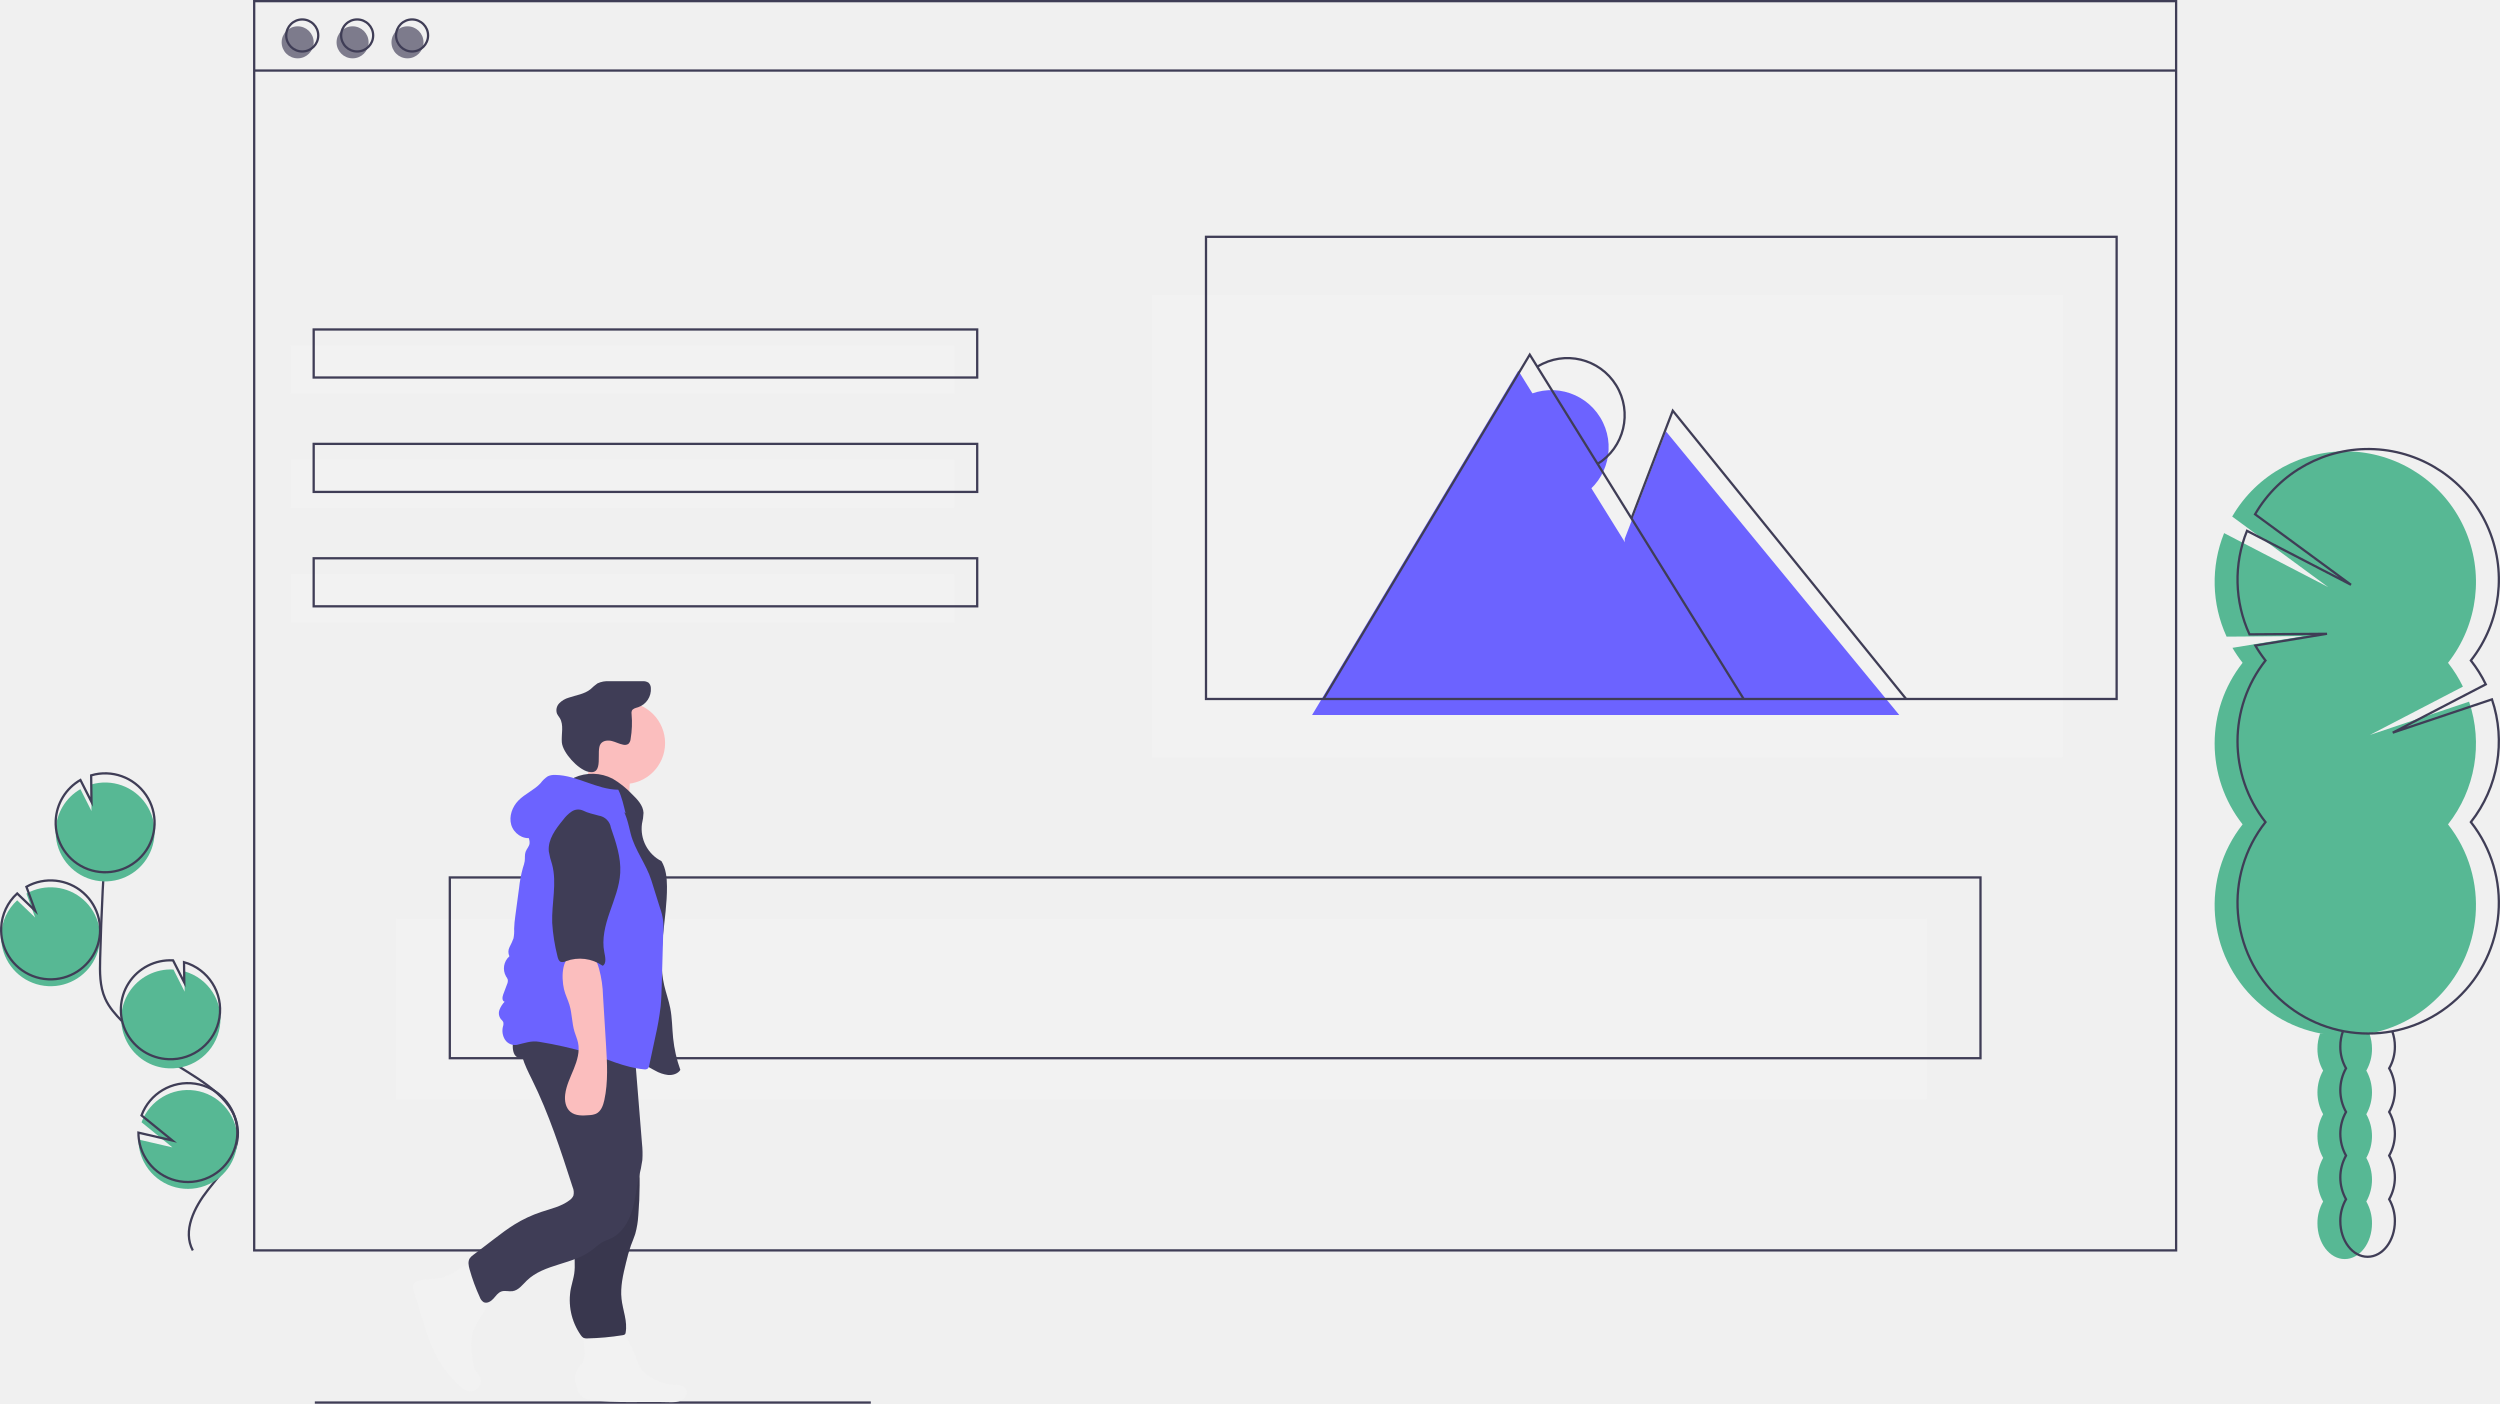
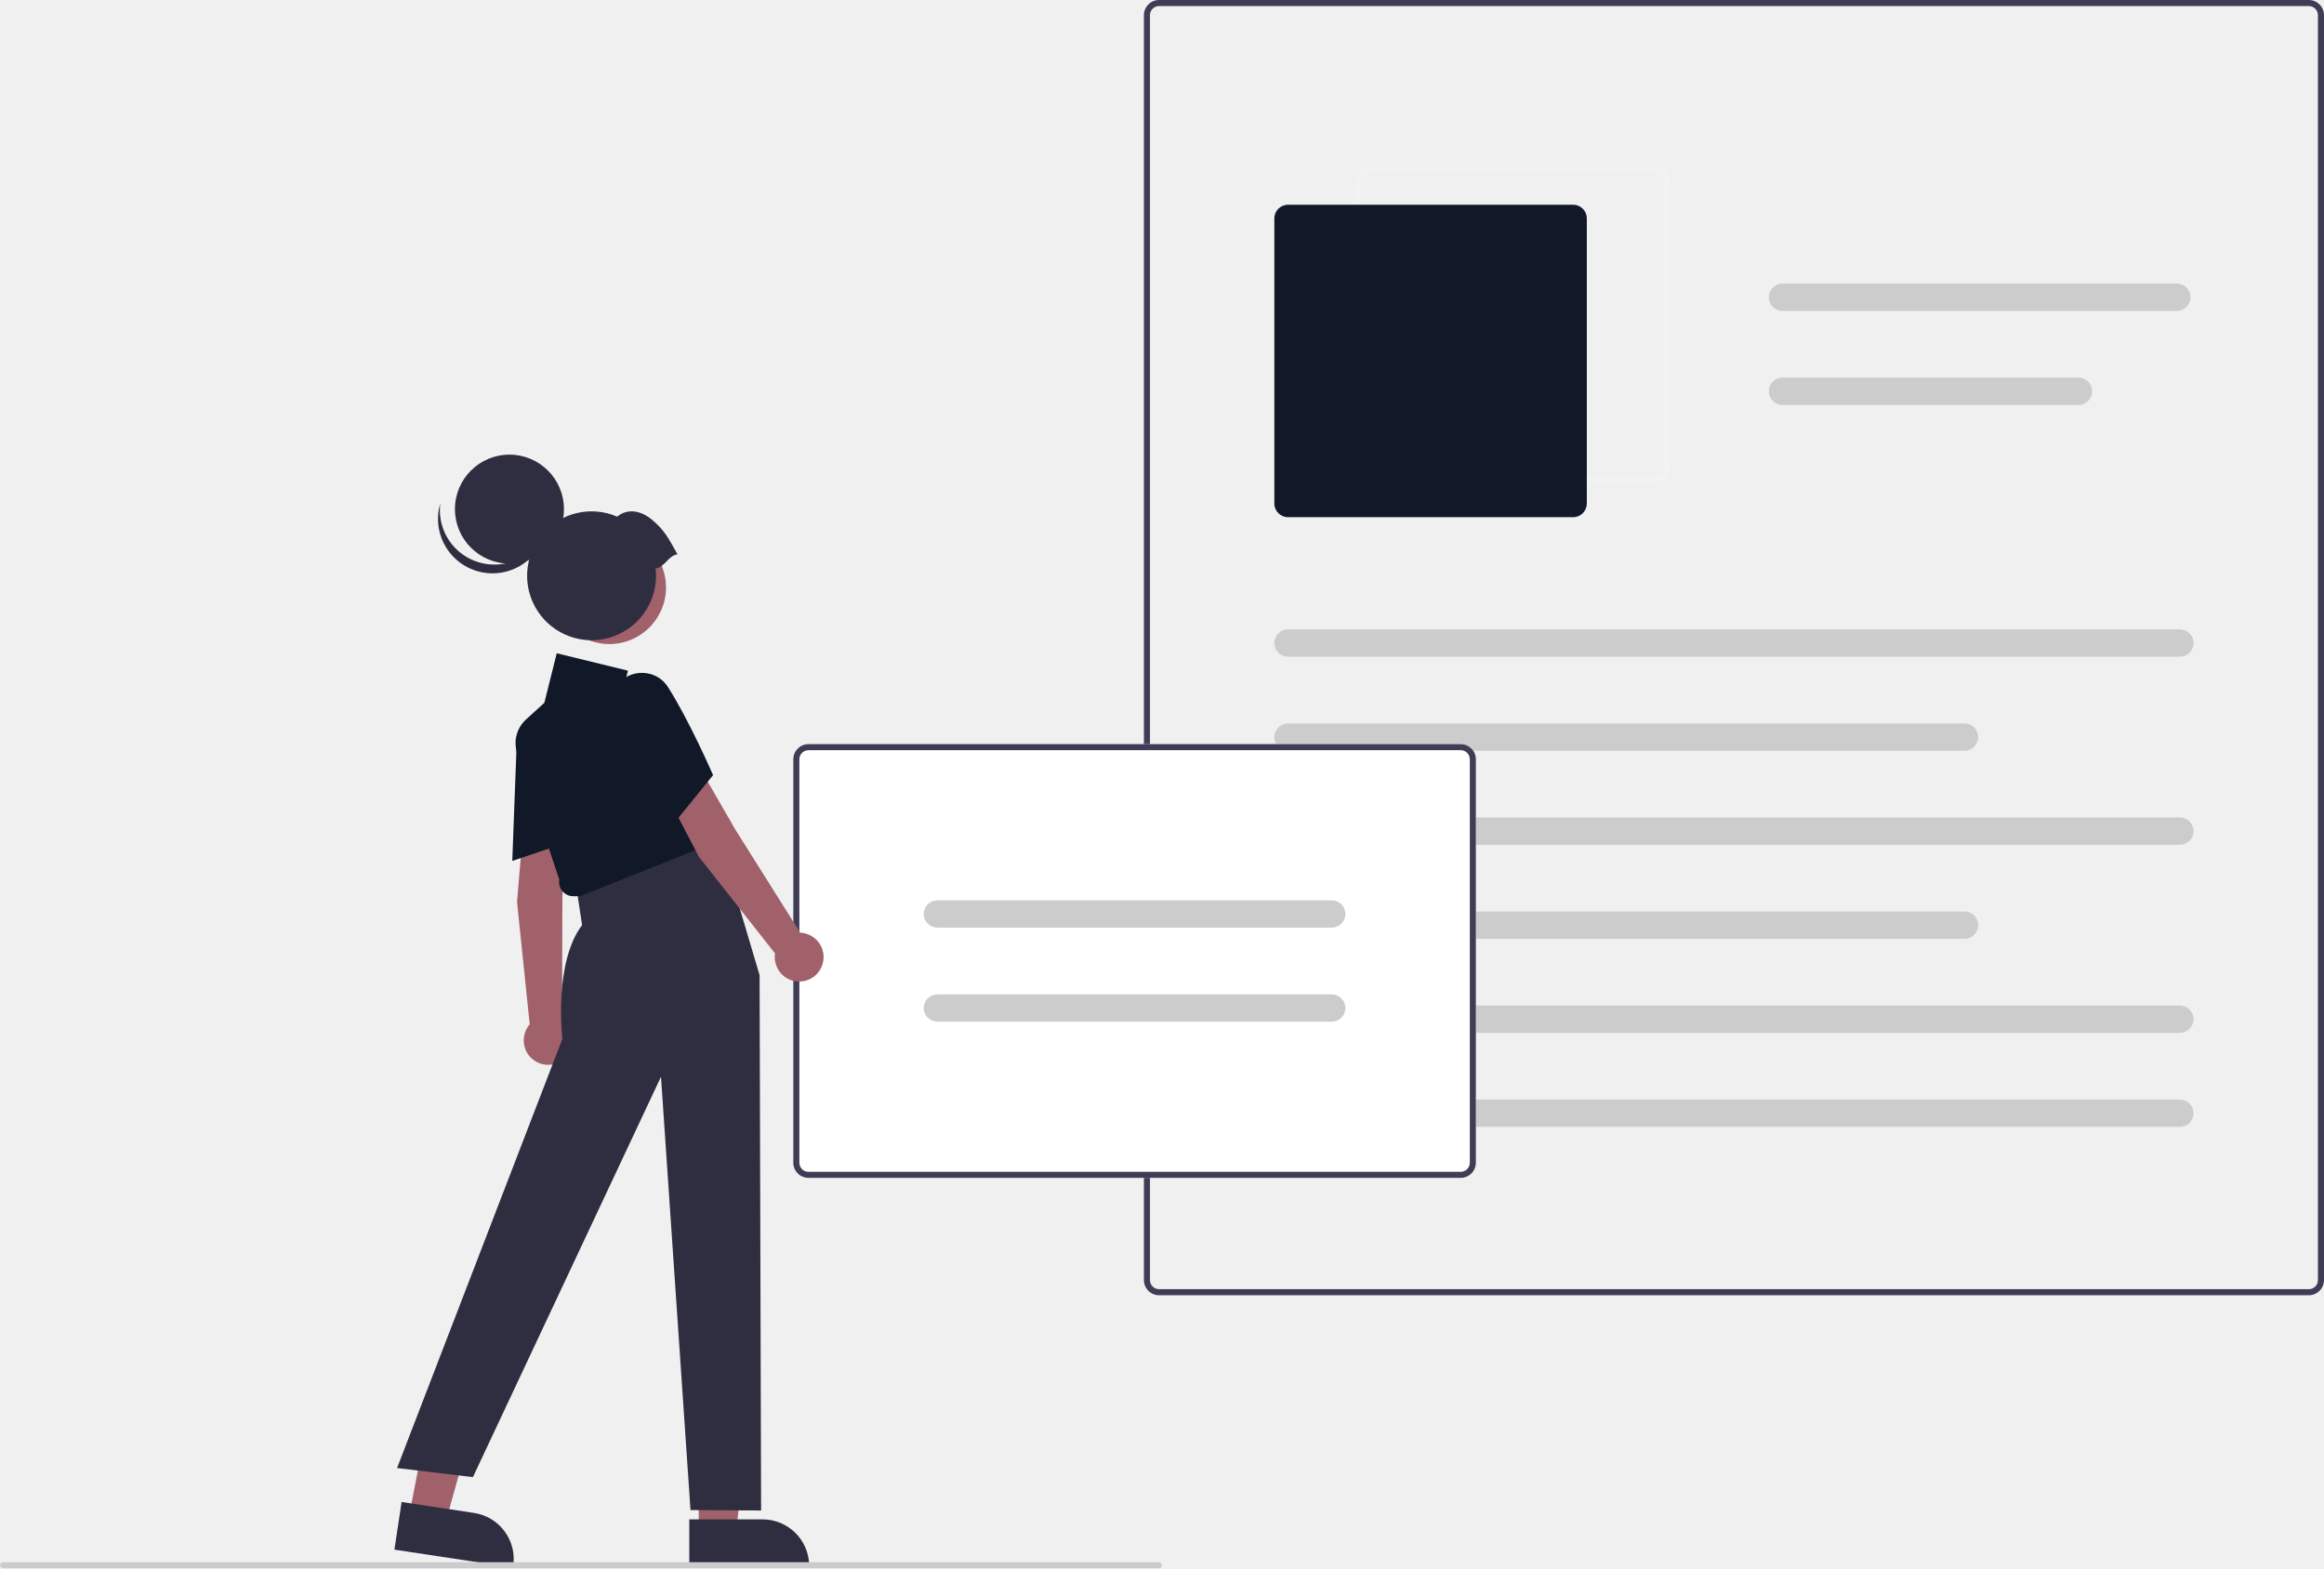
- <svg xmlns="http://www.w3.org/2000/svg" id="a62754ec-3789-432d-a213-a89383acadf6" data-name="Layer 1" width="1092.654" height="613.5" viewBox="0 0 1092.654 613.5">
-   <circle cx="130.097" cy="18.5" r="7" fill="#7d7b8c" />
-   <circle cx="154.097" cy="18.5" r="7" fill="#7d7b8c" />
-   <circle cx="178.097" cy="18.5" r="7" fill="#7d7b8c" />
-   <rect x="173.097" y="401.5" width="669" height="79" fill="#f2f2f2" />
-   <rect x="503.597" y="129" width="398" height="202" fill="#f2f2f2" />
-   <polyline points="573.455 312.5 663.597 162 757.097 312.5" fill="#6c63ff" />
-   <polygon points="710.097 235.5 728.097 188.5 830.097 312.5 709.597 312.5 710.097 235.5" fill="#6c63ff" />
-   <path d="M744.819,360.076a25.001,25.001,0,1,0-26.136-42.628" transform="translate(-53.67316 -143.25)" fill="#6c63ff" />
-   <path d="M1067.708,594.907a19.512,19.512,0,0,0-1.17,6.723,18.815,18.815,0,0,0,2.489,9.538,19.524,19.524,0,0,0,0,19.076,19.524,19.524,0,0,0,0,19.076,19.524,19.524,0,0,0,0,19.076,18.815,18.815,0,0,0-2.489,9.538c0,8.62,5.338,15.608,11.923,15.608s11.923-6.988,11.923-15.608a18.815,18.815,0,0,0-2.489-9.538,19.524,19.524,0,0,0,0-19.076,19.524,19.524,0,0,0,0-19.076,19.524,19.524,0,0,0,0-19.076,18.815,18.815,0,0,0,2.489-9.538,19.532,19.532,0,0,0-1.136-6.632" transform="translate(-53.67316 -143.25)" fill="#57b894" />
-   <path d="M1033.828,432.931a57.239,57.239,0,0,1-4.44-6.536L1060.716,421.25l-33.882.252a57.211,57.211,0,0,1-1.091-45.252l45.457,23.581-41.922-30.816a57.115,57.115,0,1,1,94.327,63.916,57.143,57.143,0,0,1,6.513,10.415l-40.666,21.127,43.361-14.553a57.144,57.144,0,0,1-9.209,53.631,57.11,57.11,0,1,1-89.777,0,57.118,57.118,0,0,1,0-70.62Z" transform="translate(-53.67316 -143.25)" fill="#57b894" />
-   <path d="M1077.708,593.907a19.512,19.512,0,0,0-1.17,6.723,18.815,18.815,0,0,0,2.489,9.538,19.524,19.524,0,0,0,0,19.076,19.524,19.524,0,0,0,0,19.076,19.524,19.524,0,0,0,0,19.076,18.815,18.815,0,0,0-2.489,9.538c0,8.62,5.338,15.608,11.923,15.608s11.923-6.988,11.923-15.608a18.815,18.815,0,0,0-2.489-9.538,19.524,19.524,0,0,0,0-19.076,19.524,19.524,0,0,0,0-19.076,19.524,19.524,0,0,0,0-19.076,18.815,18.815,0,0,0,2.489-9.538,19.532,19.532,0,0,0-1.136-6.632" transform="translate(-53.67316 -143.25)" fill="none" stroke="#3f3d56" stroke-miterlimit="10" />
-   <path d="M1043.828,431.931a57.239,57.239,0,0,1-4.44-6.536L1070.716,420.25l-33.882.252a57.211,57.211,0,0,1-1.091-45.252l45.457,23.581-41.922-30.816a57.115,57.115,0,1,1,94.327,63.916,57.143,57.143,0,0,1,6.513,10.415l-40.666,21.127,43.361-14.553a57.144,57.144,0,0,1-9.209,53.631,57.11,57.11,0,1,1-89.777,0,57.118,57.118,0,0,1,0-70.62Z" transform="translate(-53.67316 -143.25)" fill="none" stroke="#3f3d56" stroke-miterlimit="10" />
-   <rect x="111.097" y="0.5" width="840" height="546" fill="none" stroke="#3f3d56" stroke-miterlimit="10" />
-   <line x1="111.097" y1="30.835" x2="951.097" y2="30.835" fill="none" stroke="#3f3d56" stroke-miterlimit="10" />
-   <circle cx="132.097" cy="15.5" r="7" fill="none" stroke="#3f3d56" stroke-miterlimit="10" />
-   <circle cx="156.097" cy="15.5" r="7" fill="none" stroke="#3f3d56" stroke-miterlimit="10" />
-   <circle cx="180.097" cy="15.5" r="7" fill="none" stroke="#3f3d56" stroke-miterlimit="10" />
-   <rect x="127.097" y="151" width="290" height="21" fill="#f2f2f2" />
-   <rect x="127.097" y="201" width="290" height="21" fill="#f2f2f2" />
-   <rect x="127.097" y="251" width="290" height="21" fill="#f2f2f2" />
-   <rect x="137.097" y="144" width="290" height="21" fill="none" stroke="#3f3d56" stroke-miterlimit="10" />
-   <rect x="137.097" y="194" width="290" height="21" fill="none" stroke="#3f3d56" stroke-miterlimit="10" />
-   <rect x="137.097" y="244" width="290" height="21" fill="none" stroke="#3f3d56" stroke-miterlimit="10" />
-   <rect x="527.097" y="103.5" width="398" height="202" fill="none" stroke="#3f3d56" stroke-miterlimit="10" />
-   <rect x="196.597" y="383.5" width="669" height="79" fill="none" stroke="#3f3d56" stroke-miterlimit="10" />
-   <polyline points="578.455 305.5 668.597 155 762.097 305.5" fill="none" stroke="#3f3d56" stroke-miterlimit="10" />
-   <polyline points="713.097 226.5 731.097 179.5 833.097 305.5" fill="none" stroke="#3f3d56" stroke-miterlimit="10" />
-   <path d="M751.819,346.076a25.001,25.001,0,1,0-26.136-42.628" transform="translate(-53.67316 -143.25)" fill="none" stroke="#3f3d56" stroke-miterlimit="10" />
-   <path d="M74.777,574.266a21.619,21.619,0,1,0-9.556-40.449l3.819,10.465L61.183,536.739a21.538,21.538,0,0,0-6.984,14.922,21.2,21.2,0,0,0,.548,5.954A21.615,21.615,0,0,0,74.777,574.266Z" transform="translate(-53.67316 -143.25)" fill="#57b894" />
-   <path d="M137.955,689.78c-4.583-8.485.617-18.887,6.595-26.455s13.263-15.443,13.108-25.086c-.222-13.859-14.932-22.042-26.685-29.389a130.157,130.157,0,0,1-23.961-19.266c-2.886-2.946-5.675-6.096-7.363-9.858-2.431-5.418-2.363-11.583-2.21-17.519q.766-29.664,2.931-59.27" transform="translate(-53.67316 -143.25)" fill="none" stroke="#3f3d56" stroke-miterlimit="10" />
-   <path d="M74.777,571.266a21.619,21.619,0,1,0-9.556-40.449l3.819,10.465L61.183,533.739a21.538,21.538,0,0,0-6.984,14.922,21.2,21.2,0,0,0,.548,5.954A21.615,21.615,0,0,0,74.777,571.266Z" transform="translate(-53.67316 -143.25)" fill="none" stroke="#3f3d56" stroke-miterlimit="10" />
-   <path d="M78.028,505.856A21.594,21.594,0,0,1,88.819,488.147l4.839,9.574-.146-11.589a21.617,21.617,0,1,1-15.484,19.725Z" transform="translate(-53.67316 -143.25)" fill="#57b894" />
-   <path d="M78.028,501.856A21.594,21.594,0,0,1,88.819,484.147l4.839,9.574-.146-11.589a21.617,21.617,0,1,1-15.484,19.725Z" transform="translate(-53.67316 -143.25)" fill="none" stroke="#3f3d56" stroke-miterlimit="10" />
-   <path d="M127.412,610.181a21.617,21.617,0,0,0,6.857-42.403l.112,8.906-4.894-9.687a.376.376,0,0,0-.059-.004,21.618,21.618,0,1,0-2.017,43.188Z" transform="translate(-53.67316 -143.25)" fill="#57b894" />
-   <path d="M127.246,606.181a21.617,21.617,0,0,0,6.857-42.403l.112,8.906-4.894-9.687a.376.376,0,0,0-.059-.004,21.618,21.618,0,1,0-2.017,43.188Z" transform="translate(-53.67316 -143.25)" fill="none" stroke="#3f3d56" stroke-miterlimit="10" />
-   <path d="M116.575,651.145a21.608,21.608,0,1,0-1.046-17.403l13.501,10.986-14.852-3.442A21.416,21.416,0,0,0,116.575,651.145Z" transform="translate(-53.67316 -143.25)" fill="#57b894" />
-   <path d="M116.575,648.145a21.608,21.608,0,1,0-1.046-17.403l13.501,10.986-14.852-3.442A21.416,21.416,0,0,0,116.575,648.145Z" transform="translate(-53.67316 -143.25)" fill="none" stroke="#3f3d56" stroke-miterlimit="10" />
-   <line x1="137.597" y1="613" x2="380.597" y2="613" fill="none" stroke="#3f3d56" stroke-miterlimit="10" />
-   <path d="M252.078,699.373a26.651,26.651,0,0,1-5.054,2.165c-3.139.857-6.493.543-9.664,1.275-1.298.3-2.711.926-3.123,2.193a4.606,4.606,0,0,0,.342,2.857c3.503,10.271,5.615,21.176,11.201,30.48a46.127,46.127,0,0,0,8.647,10.498,8.245,8.245,0,0,0,4.41,2.444,4.479,4.479,0,0,0,4.555-6.292c-.501-1.113-1.432-1.975-2.033-3.038a11.592,11.592,0,0,1-1.124-4.32c-.552-4.393-1.084-8.984.438-13.142,1.021-2.788,2.893-5.166,4.454-7.692s2.856-5.421,2.509-8.37a14.537,14.537,0,0,0-2.256-5.595c-1.039-1.744-3.093-6.432-5.181-7.014C258.033,695.216,253.968,698.404,252.078,699.373Z" transform="translate(-53.67316 -143.25)" fill="#f2f2f2" />
-   <path d="M309.202,734.851a8.664,8.664,0,0,1-.41,2.933c-.654,1.726-2.275,2.908-3.112,4.553-1.165,2.287-.637,5.051.135,7.499a7.684,7.684,0,0,0,2.418,4.08,7.968,7.968,0,0,0,3.679,1.179c11.146,1.543,22.469.658,33.717.981,2.05.059,4.221.131,6.01-.871s2.896-3.521,1.679-5.171c-1.093-1.482-3.254-1.468-5.094-1.556a20.957,20.957,0,0,1-12.924-5.324,9.339,9.339,0,0,1-1.813-2.087,12.825,12.825,0,0,1-.948-2.174,96.9,96.9,0,0,0-5.614-12.433,6.586,6.586,0,0,0-2.414-2.89,6.379,6.379,0,0,0-2.62-.572c-2.803-.182-10.063-1.136-12.231,1.044C307.658,726.056,309.247,732.293,309.202,734.851Z" transform="translate(-53.67316 -143.25)" fill="#f2f2f2" />
-   <circle cx="272.78" cy="324.764" r="17.906" fill="#fbbebe" />
-   <path d="M310.283,482.8a13.46,13.46,0,0,1-5.5,7.064l24.766,5.052a26.236,26.236,0,0,1-.347-11.043,6.365,6.365,0,0,0,.148-2.725c-.466-1.797-2.488-2.662-4.298-3.074-4.52-1.03-8.517-1.583-12.718-3.579C311.05,476.693,311.23,480.266,310.283,482.8Z" transform="translate(-53.67316 -143.25)" fill="#fbbebe" />
-   <path d="M304.576,483.159a19.367,19.367,0,0,1,16.879.441,38.208,38.208,0,0,1,8.387,6.691c2.381,2.297,4.921,4.927,5.09,8.231a23.061,23.061,0,0,1-.67,4.749,15.923,15.923,0,0,0,8.516,16.358c1.967,3.277,2.373,7.248,2.404,11.071.114,14.483-4.455,29.145-1.193,43.257.766,3.313,1.954,6.522,2.616,9.858.857,4.32.815,8.763,1.263,13.145a58.875,58.875,0,0,0,3.16,13.902c-1.078,1.714-3.321,2.371-5.341,2.233a15.086,15.086,0,0,1-5.711-1.938c-8.728-4.466-16.722-10.356-25.762-14.152-5.981-2.511-12.352-4.076-18.154-6.976s-11.198-7.504-12.972-13.743a32.168,32.168,0,0,1-.856-8.345c-.176-11.812-.34-23.753,2.231-35.284,2.267-10.168,6.638-19.896,7.592-30.27.31-3.377.317-6.992,2.204-9.81C296.924,488.594,302.682,487.562,304.576,483.159Z" transform="translate(-53.67316 -143.25)" fill="#3f3d56" />
-   <path d="M316.269,468.267c1.055-1.376,3.09-1.564,4.776-1.157s3.24,1.276,4.942,1.606a2.889,2.889,0,0,0,2.313-.325,3.364,3.364,0,0,0,.998-2.206,42.124,42.124,0,0,0,.415-10.741,3.181,3.181,0,0,1,.098-1.506c.421-1.016,1.707-1.257,2.758-1.583a8.229,8.229,0,0,0,5.57-8.425,3.35,3.35,0,0,0-1.024-2.312,4.211,4.211,0,0,0-2.68-.636q-7.22-.058-14.44.003a10.487,10.487,0,0,0-5.197.947,25.248,25.248,0,0,0-3.016,2.541c-2.674,2.157-6.29,2.596-9.543,3.702a9.46,9.46,0,0,0-4.182,2.494,4.406,4.406,0,0,0-.922,4.569,16.224,16.224,0,0,0,1.166,1.795c1.919,3.068.641,7.047.928,10.654.358,4.504,7.023,11.811,11.543,12.877C318.069,482.284,313.853,471.224,316.269,468.267Z" transform="translate(-53.67316 -143.25)" fill="#3f3d56" />
-   <path d="M306.16,665.749a53.44,53.44,0,0,1,.893,9.906c-.22,4.631-1.891,9.093-2.199,13.719-.231,3.455.303,6.948-.177,10.377-.307,2.196-1.023,4.313-1.467,6.485a26.818,26.818,0,0,0,4.309,20.558,3.367,3.367,0,0,0,1.25,1.212,3.531,3.531,0,0,0,1.55.205,111.208,111.208,0,0,0,15.555-1.414,1.492,1.492,0,0,0,.999-.441,1.4,1.4,0,0,0,.217-.59c.954-4.904-1.222-9.822-1.775-14.788-.591-5.302.681-10.615,1.944-15.799a70.172,70.172,0,0,1,2.143-7.557c.61-1.667,1.348-3.288,1.877-4.983a37.982,37.982,0,0,0,1.361-8.159q.551-6.535.584-13.101a54.976,54.976,0,0,0-1.029-12.366c-1.161-5.153-3.537-9.938-5.893-14.665a9.287,9.287,0,0,0-3.472,1.65,77.483,77.483,0,0,1-9.486,5.241c-2.204,1.024-6.502,1.751-7.901,3.885-1.38,2.104-.489,6.397-.384,8.717Q305.33,659.817,306.16,665.749Z" transform="translate(-53.67316 -143.25)" fill="#3f3d56" />
-   <path d="M306.16,665.749a53.44,53.44,0,0,1,.893,9.906c-.22,4.631-1.891,9.093-2.199,13.719-.231,3.455.303,6.948-.177,10.377-.307,2.196-1.023,4.313-1.467,6.485a26.818,26.818,0,0,0,4.309,20.558,3.367,3.367,0,0,0,1.25,1.212,3.531,3.531,0,0,0,1.55.205,111.208,111.208,0,0,0,15.555-1.414,1.492,1.492,0,0,0,.999-.441,1.4,1.4,0,0,0,.217-.59c.954-4.904-1.222-9.822-1.775-14.788-.591-5.302.681-10.615,1.944-15.799a70.172,70.172,0,0,1,2.143-7.557c.61-1.667,1.348-3.288,1.877-4.983a37.982,37.982,0,0,0,1.361-8.159q.551-6.535.584-13.101a54.976,54.976,0,0,0-1.029-12.366c-1.161-5.153-3.537-9.938-5.893-14.665a9.287,9.287,0,0,0-3.472,1.65,77.483,77.483,0,0,1-9.486,5.241c-2.204,1.024-6.502,1.751-7.901,3.885-1.38,2.104-.489,6.397-.384,8.717Q305.33,659.817,306.16,665.749Z" transform="translate(-53.67316 -143.25)" opacity="0.1" />
-   <path d="M281.952,595.505c-2.378,6.402,1.117,13.32,4.154,19.437,7.481,15.07,12.677,31.151,17.844,47.163a5.783,5.783,0,0,1,.342,3.692,4.836,4.836,0,0,1-1.744,2.068c-3.563,2.706-8.1,3.67-12.344,5.086a55.733,55.733,0,0,0-11.706,5.488c-3.076,1.906-5.957,4.106-8.832,6.302l-9.154,6.991a6.12,6.12,0,0,0-1.53,1.481c-.883,1.385-.521,3.193-.082,4.776A81.224,81.224,0,0,0,263.382,710.221a4.271,4.271,0,0,0,1.625,2.13c1.429.768,3.176-.25,4.267-1.451s2.035-2.694,3.573-3.209c1.536-.515,3.227.109,4.831-.117,2.595-.364,4.317-2.755,6.188-4.59,7.642-7.497,20.4-6.953,28.806-13.582a36.602,36.602,0,0,1,3.851-3.008c1.421-.84,3.033-1.301,4.507-2.044,4.485-2.258,7.304-6.927,8.814-11.715s1.941-9.843,3.026-14.746a64.111,64.111,0,0,0,1.549-7.625,40.845,40.845,0,0,0-.156-7.21L331.23,605.535c-.247-3.055-.494-6.113-.974-9.141-9.008.322-18.01.684-27.023.791C296.061,597.27,288.757,597.771,281.952,595.505Z" transform="translate(-53.67316 -143.25)" fill="#3f3d56" />
-   <path d="M278.64,604.282c1.222,1.965,4.196,1.925,6.244.847s3.639-2.888,5.692-3.956c2.759-1.435,6.023-1.382,9.132-1.294,4.921.139,9.903.287,14.638,1.636,4.897,1.395,9.665,4.081,14.729,3.545a3.03,3.03,0,0,0,2.324-1.091,3.426,3.426,0,0,0,.383-1.753l.166-4.424a3.995,3.995,0,0,0-.352-2.24,3.758,3.758,0,0,0-1.678-1.285c-7.208-3.489-15.428-4.139-23.431-4.413q-6.102-.209-12.21-.172c-3.455.021-7.603-.479-10.962.444C278.806,591.365,276.353,600.604,278.64,604.282Z" transform="translate(-53.67316 -143.25)" fill="#3f3d56" />
-   <path d="M323.9,488.411c-9.444-.084-18.003-6.317-27.446-6.469a7.116,7.116,0,0,0-3.333.575,12.408,12.408,0,0,0-3.181,3.027c-2.792,3.024-6.836,4.638-9.704,7.59-2.69,2.767-4.186,6.89-3.124,10.6s5.07,6.556,8.824,5.664a22.743,22.743,0,0,1,8.86-12.038,45.044,45.044,0,0,1,6.925-3.635c4.244-1.923,8.99-3.883,13.421-2.441a18.935,18.935,0,0,1,4.579,2.497l7.387,4.962C326.248,495.348,325.474,491.54,323.9,488.411Z" transform="translate(-53.67316 -143.25)" fill="#6c63ff" />
-   <path d="M284.849,506.116c-1.254,1.564.552,3.831.276,5.817-.184,1.319-1.27,2.327-1.722,3.58-.468,1.298-.22,2.736-.398,4.104a17.605,17.605,0,0,1-.788,2.923,52.514,52.514,0,0,0-1.66,8.668L278.904,543.553a46.772,46.772,0,0,0-.523,5.61,16.752,16.752,0,0,1-.279,4.194,30.981,30.981,0,0,1-1.722,3.816,4.472,4.472,0,0,0-.061,4.032,7.048,7.048,0,0,0-1.475,8.797,4.882,4.882,0,0,1,.76,1.4,3.597,3.597,0,0,1-.335,2.064l-1.671,4.454c-.428,1.14-.563,2.876.626,3.136a10.51,10.51,0,0,0-2.256,3.564,4.243,4.243,0,0,0,.601,4.02,5.123,5.123,0,0,1,1.047,1.271,3.382,3.382,0,0,1-.121,2.004,7.358,7.358,0,0,0,.91,5.768,5.173,5.173,0,0,0,5.203,2.23c3.344-.754,6.348-1.945,9.72-1.326a173.638,173.638,0,0,1,21.572,4.914c8.024,2.562,15.793,6.319,24.179,7.107a2.347,2.347,0,0,0,1.617-.252,2.429,2.429,0,0,0,.748-1.537l2.592-12.153a125.06,125.06,0,0,0,2.383-13.613c.295-2.955.379-5.926.463-8.894l.668-23.627a23.606,23.606,0,0,0-1.36-10.271l-3.842-12.266c-2.193-7-7.223-13.207-9.014-20.321-1.133-4.502-1.971-9.333-5.011-12.843-4.334-5.003-11.831-5.781-18.394-4.921a21.976,21.976,0,0,0-8.519,2.597c-2.965,1.778-5.15,4.578-7.263,7.315C288.404,502.08,286.631,503.893,284.849,506.116Z" transform="translate(-53.67316 -143.25)" fill="#6c63ff" />
-   <path d="M300.172,575.609c.541,2.331,1.676,4.481,2.371,6.771,1.165,3.837,1.066,7.969,2.228,11.807.488,1.611,1.195,3.157,1.545,4.804.816,3.838-.376,7.809-1.856,11.443s-3.284,7.217-3.764,11.111c-.339,2.743.148,5.84,2.262,7.62,2.195,1.848,5.385,1.723,8.243,1.477a8.662,8.662,0,0,0,2.992-.623c2.186-1.034,3.107-3.621,3.618-5.985,1.713-7.922,1.223-16.133.726-24.223l-1.302-21.156a49.518,49.518,0,0,0-1.774-12.141c-.457-1.423-1.252-4.297-2.552-5.206-1.287-.9-4.962-.94-6.556-1.015C298.876,559.941,298.96,570.376,300.172,575.609Z" transform="translate(-53.67316 -143.25)" fill="#fbbebe" />
-   <path d="M308.455,497.495a5.147,5.147,0,0,0-4.927.435,15.183,15.183,0,0,0-3.691,3.583c-3.299,4.027-6.792,8.649-6.303,13.832a35.08,35.08,0,0,0,1.432,5.668c2.212,8.269-.234,17.013.047,25.568a80.056,80.056,0,0,0,2.309,14.634c.219.985.569,2.126,1.522,2.458a3.305,3.305,0,0,0,2.198-.341,17.533,17.533,0,0,1,16.045,2.022c1.771-.945,1.107-3.932.71-5.899-1.179-5.845.422-11.874,2.366-17.511s4.271-11.266,4.593-17.22c.365-6.746-1.872-13.331-4.079-19.716a6.34,6.34,0,0,0-5.34-5.287C312.994,499.029,310.621,498.629,308.455,497.495Z" transform="translate(-53.67316 -143.25)" fill="#3f3d56" />
+ <svg xmlns="http://www.w3.org/2000/svg" id="a56d29c8-f85f-4cea-95e3-9a084c8a58d1" data-name="Layer 1" width="766.067" height="517" viewBox="0 0 766.067 517">
+   <path d="M978.033,618.5h-379a5.006,5.006,0,0,1-5-5v-417a5.006,5.006,0,0,1,5-5h379a5.006,5.006,0,0,1,5,5v417A5.006,5.006,0,0,1,978.033,618.5Zm-379-425a3.003,3.003,0,0,0-3,3v417a3.003,3.003,0,0,0,3,3h379a3.003,3.003,0,0,0,3-3v-417a3.003,3.003,0,0,0-3-3Z" transform="translate(-216.9665 -191.5)" fill="#3f3d56" />
+   <path d="M762.533,350.5h-94a5.006,5.006,0,0,1-5-5v-94a5.006,5.006,0,0,1,5-5h94a5.006,5.006,0,0,1,5,5v94A5.006,5.006,0,0,1,762.533,350.5Zm-94-102a3.003,3.003,0,0,0-3,3v94a3.003,3.003,0,0,0,3,3h94a3.003,3.003,0,0,0,3-3v-94a3.003,3.003,0,0,0-3-3Z" transform="translate(-216.9665 -191.5)" fill="#f2f2f2" />
+   <path d="M735.533,362h-94a4.505,4.505,0,0,1-4.5-4.5v-94a4.505,4.505,0,0,1,4.5-4.5h94a4.505,4.505,0,0,1,4.5,4.5v94A4.505,4.505,0,0,1,735.533,362Z" transform="translate(-216.9665 -191.5)" fill="#111827" />
+   <path d="M935.533,408h-294a4.5,4.5,0,0,1,0-9h294a4.5,4.5,0,1,1,0,9Z" transform="translate(-216.9665 -191.5)" fill="#ccc" />
+   <path d="M864.533,439h-223a4.5,4.5,0,0,1,0-9h223a4.5,4.5,0,1,1,0,9Z" transform="translate(-216.9665 -191.5)" fill="#ccc" />
+   <path d="M934.533,294h-130a4.5,4.5,0,0,1,0-9h130a4.5,4.5,0,1,1,0,9Z" transform="translate(-216.9665 -191.5)" fill="#ccc" />
+   <path d="M902.09,325h-97.556a4.5,4.5,0,0,1,0-9h97.556a4.5,4.5,0,0,1,0,9Z" transform="translate(-216.9665 -191.5)" fill="#ccc" />
+   <path d="M935.533,470h-294a4.5,4.5,0,0,1,0-9h294a4.5,4.5,0,1,1,0,9Z" transform="translate(-216.9665 -191.5)" fill="#ccc" />
+   <path d="M864.533,501h-223a4.5,4.5,0,0,1,0-9h223a4.5,4.5,0,1,1,0,9Z" transform="translate(-216.9665 -191.5)" fill="#ccc" />
+   <path d="M935.533,532h-294a4.5,4.5,0,0,1,0-9h294a4.5,4.5,0,1,1,0,9Z" transform="translate(-216.9665 -191.5)" fill="#ccc" />
+   <path d="M935.533,563h-294a4.5,4.5,0,0,1,0-9h294a4.5,4.5,0,1,1,0,9Z" transform="translate(-216.9665 -191.5)" fill="#ccc" />
+   <path d="M698.463,579.811h-215a5.006,5.006,0,0,1-5-5v-133a5.006,5.006,0,0,1,5-5h215a5.006,5.006,0,0,1,5,5v133A5.006,5.006,0,0,1,698.463,579.811Z" transform="translate(-216.9665 -191.5)" fill="#fff" />
+   <path d="M698.463,579.811h-215a5.006,5.006,0,0,1-5-5v-133a5.006,5.006,0,0,1,5-5h215a5.006,5.006,0,0,1,5,5v133A5.006,5.006,0,0,1,698.463,579.811Zm-215-141a3.003,3.003,0,0,0-3,3v133a3.003,3.003,0,0,0,3,3h215a3.003,3.003,0,0,0,3-3v-133a3.003,3.003,0,0,0-3-3Z" transform="translate(-216.9665 -191.5)" fill="#3f3d56" />
+   <path d="M655.963,497.311h-130a4.5,4.5,0,0,1,0-9h130a4.5,4.5,0,0,1,0,9Z" transform="translate(-216.9665 -191.5)" fill="#ccc" />
+   <path d="M655.963,528.311h-130a4.5,4.5,0,0,1,0-9h130a4.5,4.5,0,0,1,0,9Z" transform="translate(-216.9665 -191.5)" fill="#ccc" />
+   <polygon points="230.335 504.891 242.595 504.891 248.427 457.603 230.333 457.604 230.335 504.891" fill="#a0616a" />
+   <path d="M444.174,692.389l24.144-.001h.001a15.387,15.387,0,0,1,15.386,15.386v.5l-39.531.001Z" transform="translate(-216.9665 -191.5)" fill="#2f2e41" />
+   <polygon points="134.876 499.584 146.998 501.416 159.834 455.532 143.943 452.828 134.876 499.584" fill="#a0616a" />
+   <path d="M349.349,686.659l23.873,3.608.001 0a15.387,15.387,0,0,1,12.914,17.513l-.075.494-39.087-5.908Z" transform="translate(-216.9665 -191.5)" fill="#2f2e41" />
+   <path d="M389.643,462.043l13.612,3.567-.906,22.069-.112,40.182a8.053,8.053,0,1,1-10.657,1.339l-4.183-40.329Z" transform="translate(-216.9665 -191.5)" fill="#a0616a" />
+   <path d="M387.273,436.765a11.112,11.112,0,0,1,6.869-9.882,10.389,10.389,0,0,1,11.245,1.809,9.905,9.905,0,0,1,3.302,7.66c.036,12.929-2.883,31.773-2.912,31.962l-.047.3-19.897,6.7Z" transform="translate(-216.9665 -191.5)" fill="#111827" />
+   <path d="M422.85,473.465l30.433-7.878,14.067,47.378.5,176.5-23.272-.146-9.728-142.854-62,132-25-3,54.5-141.5s-3-25,6.5-37.5l-2-13Z" transform="translate(-216.9665 -191.5)" fill="#2f2e41" />
+   <path d="M402.329,485.252a4.663,4.663,0,0,1-.995-3.751l-13.881-41.645a10.595,10.595,0,0,1,2.922-11.183l6.026-5.478,4.084-16.335,23.471,5.737-1.934,7.735,10.623-1.931,22.374,49.832-46.768,18.693-2.303.036A4.662,4.662,0,0,1,402.329,485.252Z" transform="translate(-216.9665 -191.5)" fill="#111827" />
+   <path d="M434.907,450.091l13.411-4.262,11.031,19.136L480.733,498.984a8.053,8.053,0,1,1-8.291,6.828l-25.092-31.848Z" transform="translate(-216.9665 -191.5)" fill="#a0616a" />
+   <path d="M419.392,429.992a11.111,11.111,0,0,1,.523-12.022,10.394,10.394,0,0,1,10.471-4.482,9.905,9.905,0,0,1,6.885,4.709c6.941,10.907,14.547,28.395,14.623,28.569l.121.278L438.781,463.342Z" transform="translate(-216.9665 -191.5)" fill="#111827" />
+   <circle cx="200.884" cy="193.673" r="18.649" fill="#a0616a" />
+   <circle cx="167.928" cy="167.843" r="17.964" fill="#2f2e41" />
+   <path d="M369.4,374.218a17.965,17.965,0,0,0,27.741-9.432,17.965,17.965,0,1,1-35.042-7.367A17.958,17.958,0,0,0,369.4,374.218Z" transform="translate(-216.9665 -191.5)" fill="#2f2e41" />
+   <path d="M440.292,374.238c-3.136-5.614-4.336-7.96-8.379-11.374-3.576-3.019-7.974-3.906-11.521-1.045A21.245,21.245,0,1,0,433.21,381.32a21.421,21.421,0,0,0-.145-2.402C436.149,378.485,437.209,374.671,440.292,374.238Z" transform="translate(-216.9665 -191.5)" fill="#2f2e41" />
+   <path d="M598.967,708.5h-381a1,1,0,0,1,0-2h381a1,1,0,0,1,0,2Z" transform="translate(-216.9665 -191.5)" fill="#ccc" />
</svg>
